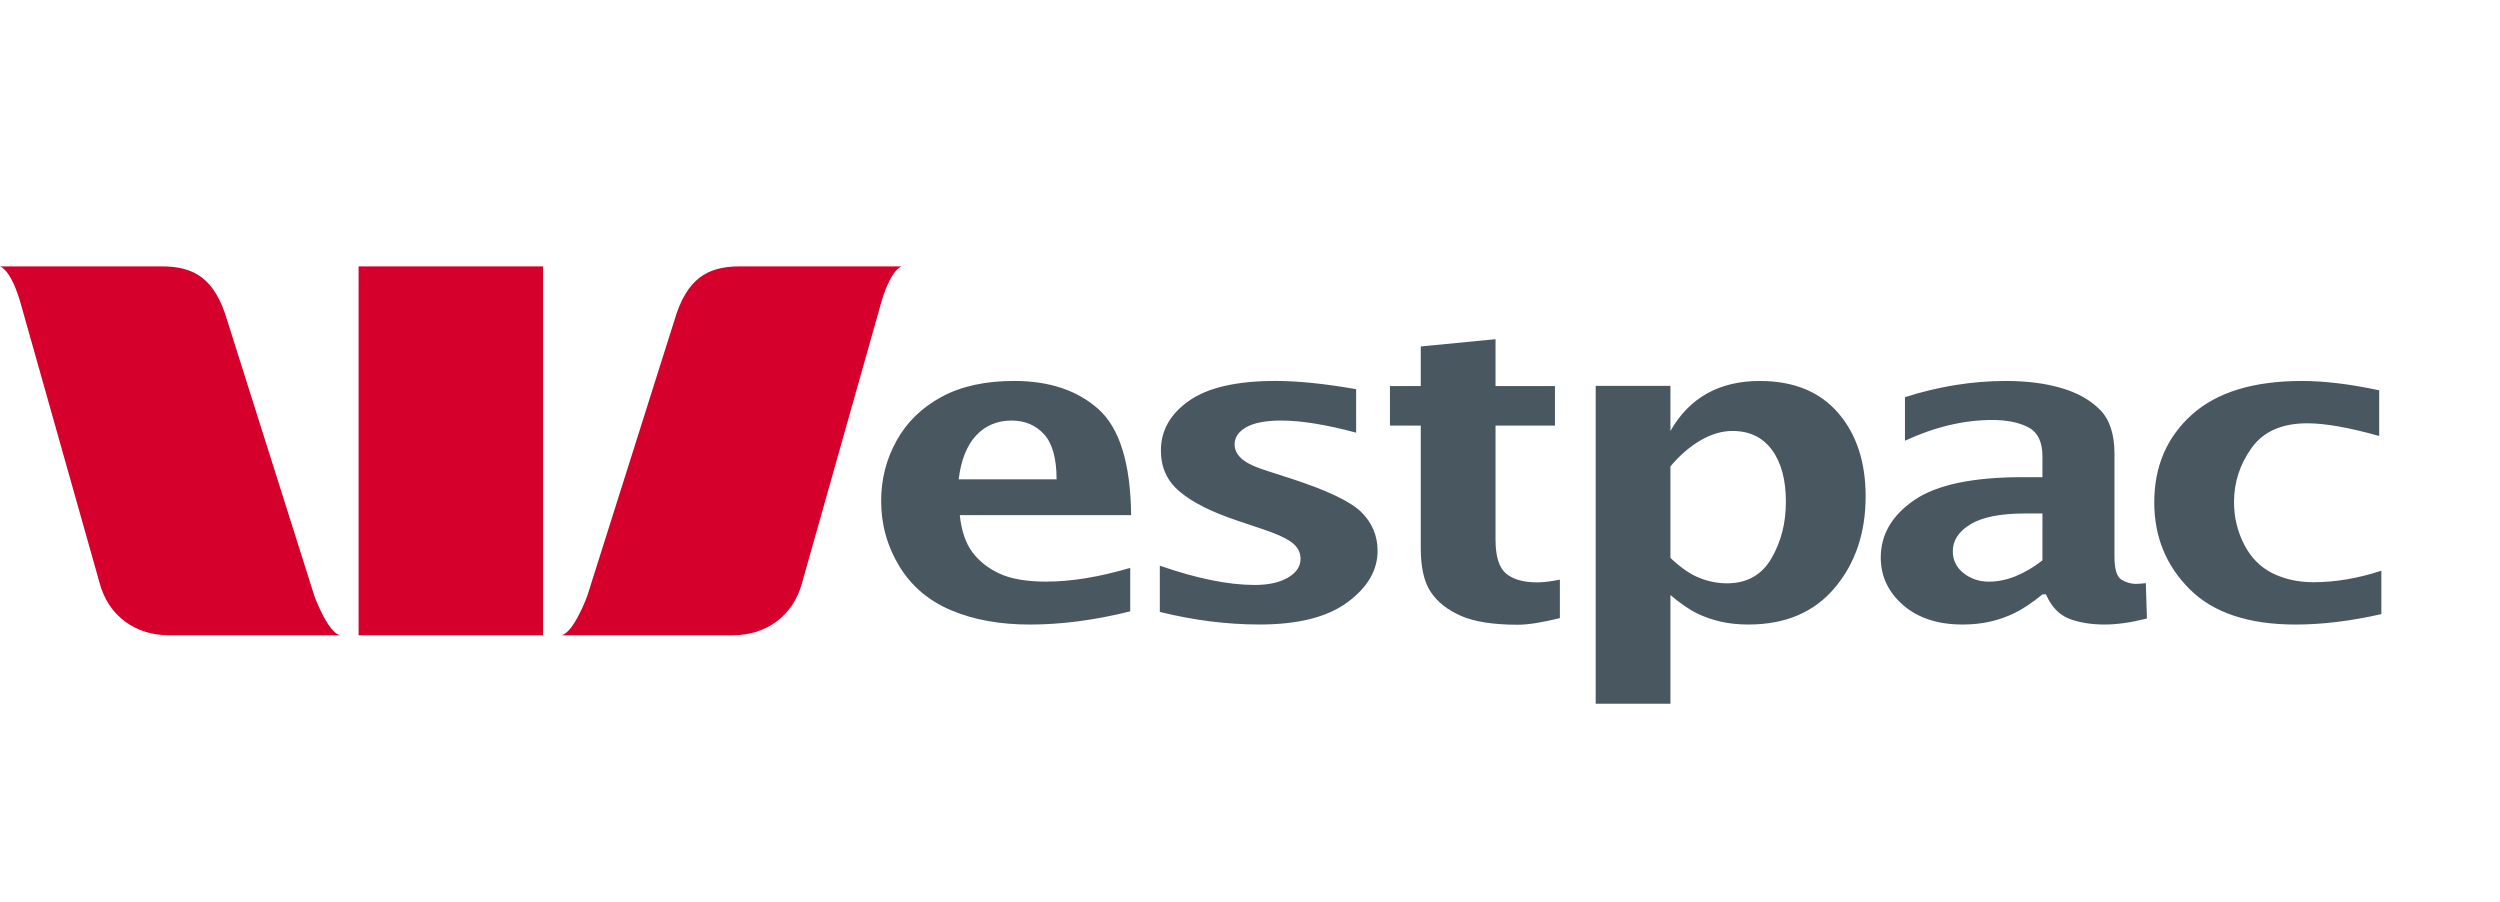
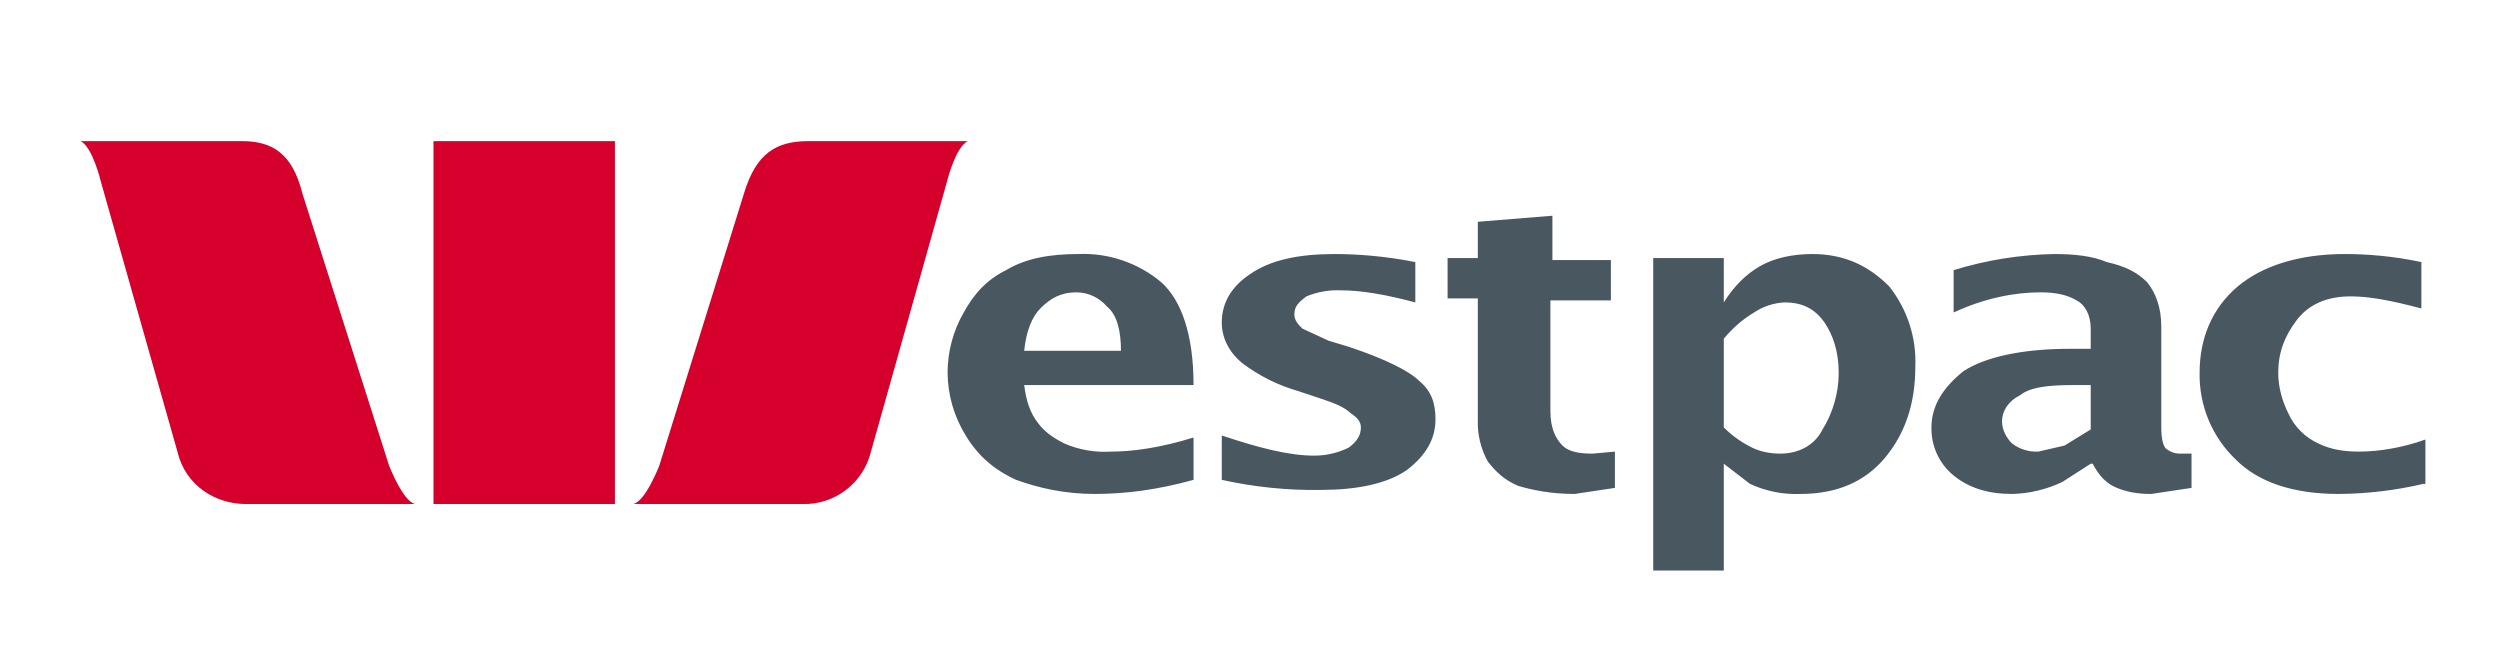
- <svg xmlns="http://www.w3.org/2000/svg" aria-labelledby="title[Filename]" viewBox="0 0 122 44">
-   <g fill="none" fill-rule="evenodd">
-     <path fill="#495761" d="M47.632 21.254C48.083 20.768 48.663 20.523 49.366 20.523 50.012 20.523 50.539 20.745 50.949 21.19 51.355 21.634 51.561 22.367 51.561 23.393L46.783 23.393C46.897 22.457 47.179 21.743 47.632 21.254M55.155 27.713C53.632 28.162 52.264 28.383 51.051 28.383 50.107 28.383 49.352 28.255 48.791 27.999 48.231 27.74 47.785 27.392 47.454 26.951 47.125 26.509 46.919 25.905 46.837 25.137L55.2 25.137C55.171 22.621 54.641 20.9 53.613 19.975 52.585 19.051 51.209 18.59 49.487 18.59 48.083 18.59 46.903 18.849 45.943 19.37 44.986 19.89 44.254 20.6 43.753 21.503 43.251 22.408 43 23.388 43 24.442 43 25.595 43.295 26.658 43.887 27.632 44.478 28.605 45.324 29.321 46.422 29.784 47.519 30.247 48.798 30.478 50.259 30.478 51.801 30.478 53.434 30.263 55.155 29.834L55.155 27.713M56.599 29.861L56.599 27.606C58.405 28.234 59.948 28.546 61.227 28.546 61.908 28.546 62.452 28.425 62.858 28.184 63.265 27.944 63.467 27.638 63.467 27.272 63.467 26.942 63.316 26.67 63.013 26.45 62.709 26.236 62.245 26.028 61.619 25.823L60.387 25.408C59.113 24.982 58.172 24.507 57.564 23.984 56.956 23.478 56.652 22.813 56.652 21.986 56.652 21.006 57.114 20.194 58.031 19.554 58.949 18.912 60.351 18.59 62.238 18.59 63.34 18.59 64.654 18.724 66.179 18.992L66.179 21.114C64.71 20.72 63.493 20.523 62.526 20.523 61.766 20.523 61.197 20.632 60.818 20.847 60.439 21.064 60.248 21.345 60.248 21.686 60.248 21.956 60.372 22.196 60.619 22.408 60.855 22.614 61.293 22.813 61.926 23.008L62.985 23.349C64.734 23.916 65.882 24.46 66.424 24.98 66.959 25.51 67.226 26.143 67.226 26.878 67.226 27.833 66.734 28.671 65.753 29.394 64.774 30.115 63.346 30.476 61.474 30.476 59.883 30.476 58.257 30.273 56.599 29.861M76.122 30.163C75.252 30.378 74.568 30.487 74.069 30.487 72.879 30.487 71.956 30.342 71.3 30.056 70.646 29.77 70.154 29.383 69.827 28.896 69.497 28.411 69.334 27.697 69.334 26.756L69.334 20.77 67.83 20.77 67.83 18.84 69.334 18.84 69.334 16.907 72.982 16.552 72.982 18.84 75.882 18.84 75.882 20.77 72.982 20.77 72.982 26.339C72.982 27.155 73.155 27.704 73.497 27.99 73.841 28.277 74.344 28.419 75.005 28.419 75.316 28.419 75.69 28.375 76.122 28.285L76.122 30.163M81.517 22.76C81.966 22.224 82.452 21.803 82.978 21.494 83.503 21.188 84.024 21.031 84.544 21.031 85.379 21.031 86.02 21.34 86.473 21.958 86.926 22.573 87.152 23.417 87.152 24.488 87.152 25.525 86.915 26.449 86.442 27.255 85.971 28.063 85.248 28.466 84.281 28.466 83.824 28.466 83.374 28.378 82.935 28.203 82.495 28.031 82.023 27.704 81.517 27.226L81.517 22.76zM81.517 34.343L81.517 29.038C82.011 29.455 82.445 29.753 82.817 29.934 83.189 30.113 83.58 30.249 83.99 30.34 84.4 30.433 84.84 30.477 85.319 30.477 87.128 30.477 88.531 29.88 89.536 28.685 90.541 27.491 91.043 26.003 91.043 24.223 91.043 22.537 90.592 21.177 89.695 20.142 88.795 19.108 87.522 18.591 85.88 18.591 84.89 18.591 84.031 18.795 83.302 19.202 82.575 19.609 81.98 20.221 81.517 21.031L81.517 18.831 77.87 18.831 77.87 34.343 81.517 34.343 81.517 34.343zM98.353 28.122C97.916 28.298 97.486 28.385 97.061 28.385 96.588 28.385 96.174 28.246 95.823 27.97 95.472 27.693 95.297 27.337 95.297 26.898 95.297 26.37 95.588 25.931 96.166 25.581 96.746 25.233 97.629 25.058 98.814 25.058L99.671 25.058 99.671 27.348C99.231 27.688 98.79 27.947 98.353 28.122M99.841 29.002C100.105 29.604 100.48 30 100.969 30.19 101.456 30.381 102.037 30.477 102.71 30.477 103.311 30.477 103.998 30.379 104.77 30.184L104.716 28.457C104.513 28.481 104.349 28.493 104.215 28.493 103.99 28.493 103.763 28.426 103.532 28.291 103.3 28.155 103.186 27.776 103.186 27.157L103.186 22.134C103.186 21.185 102.95 20.471 102.478 19.994 102.004 19.518 101.374 19.162 100.585 18.934 99.796 18.704 98.898 18.591 97.895 18.591 96.26 18.591 94.615 18.853 92.962 19.382L92.962 21.507C94.415 20.833 95.838 20.495 97.234 20.495 97.939 20.495 98.523 20.614 98.983 20.853 99.441 21.095 99.671 21.563 99.671 22.263L99.671 23.286 98.7 23.286C96.263 23.286 94.499 23.66 93.412 24.408 92.326 25.154 91.781 26.089 91.781 27.207 91.781 28.121 92.147 28.896 92.873 29.528 93.6 30.16 94.567 30.477 95.775 30.477 96.245 30.477 96.686 30.431 97.105 30.338 97.525 30.244 97.927 30.103 98.312 29.916 98.698 29.731 99.154 29.424 99.68 29.002L99.841 29.002M116.21 29.968C114.715 30.308 113.32 30.478 112.029 30.478 109.736 30.478 108.013 29.905 106.859 28.755 105.707 27.607 105.128 26.194 105.128 24.517 105.128 22.767 105.737 21.34 106.957 20.241 108.178 19.142 109.97 18.591 112.335 18.591 113.425 18.591 114.681 18.742 116.104 19.047L116.104 21.276C114.636 20.864 113.468 20.657 112.599 20.657 111.356 20.657 110.45 21.058 109.879 21.86 109.304 22.659 109.02 23.539 109.02 24.499 109.02 25.239 109.186 25.931 109.515 26.572 109.844 27.214 110.306 27.68 110.899 27.974 111.491 28.267 112.158 28.412 112.898 28.412 113.971 28.412 115.075 28.224 116.21 27.85L116.21 29.968" />
-     <path fill="#D5002B" d="M28.654,29.097 L32.91,15.636 C33.511,13.581 34.534,13 36.094,13 L44,13 C43.378,13.259 42.967,14.893 42.967,14.893 L39.15,28.41 C38.71,30.107 37.334,31 35.775,31 L27.395,31 C27.994,30.89 28.654,29.097 28.654,29.097 Z M15.346,29.097 C15.346,29.097 16.003,30.89 16.605,31 L8.225,31 C6.665,31 5.288,30.107 4.85,28.41 L1.033,14.893 C1.033,14.893 0.622,13.259 -0,13 L7.906,13 C9.465,13 10.486,13.581 11.088,15.636 L15.346,29.097 Z M17.5,31 L17.5,13.001 L26.5,13.001 L26.5,31 L17.5,31 Z" />
+ <svg xmlns="http://www.w3.org/2000/svg" viewBox="0 0 124 32">
+   <g fill="none">
+     <path d="M51.6 15.3c.5-.5 1-.8 1.8-.8a2 2 0 0 1 1.5.7c.5.4.7 1.2.7 2.2h-4.8c.1-1 .4-1.7.8-2.1zm7.6 6.4c-1.6.5-3 .7-4.1.7a5 5 0 0 1-2.3-.4c-.6-.3-1-.6-1.3-1-.4-.5-.6-1.1-.7-1.9h8.4c0-2.5-.6-4.2-1.6-5.1a6 6 0 0 0-4.1-1.4c-1.4 0-2.6.2-3.6.8-1 .5-1.6 1.2-2.1 2.1a6 6 0 0 0-.8 3 6 6 0 0 0 .9 3.1c.6 1 1.4 1.7 2.5 2.2 1.1.4 2.4.7 3.9.7s3.1-.2 4.9-.7v-2zm1.4 2.2v-2.3c1.8.6 3.3 1 4.6 1 .7 0 1.3-.2 1.7-.4.4-.3.6-.6.6-1 0-.3-.2-.5-.5-.7-.3-.3-.8-.5-1.4-.7l-1.2-.4a8.5 8.5 0 0 1-2.8-1.4c-.6-.5-1-1.2-1-2 0-1 .5-1.8 1.4-2.4 1-.7 2.4-1 4.2-1 1.1 0 2.5.1 4 .4v2c-1.5-.4-2.7-.6-3.7-.6a4 4 0 0 0-1.7.3c-.4.3-.6.5-.6.9 0 .3.2.5.4.7l1.3.6 1 .3c1.8.6 3 1.2 3.5 1.7.6.5.8 1.1.8 1.9 0 1-.5 1.8-1.4 2.5-1 .7-2.5 1-4.3 1a21 21 0 0 1-4.9-.5zm19.5.3l-2 .3c-1.2 0-2.1-.2-2.8-.4-.7-.3-1.1-.7-1.5-1.2a4 4 0 0 1-.5-2.1v-6h-1.5v-2h1.5V11l3.7-.3v2.2h2.9v2h-3v5.5c0 .9.3 1.4.6 1.7.3.3.8.4 1.5.4l1.1-.1v1.9zm5.4-7.4c.5-.6 1-1 1.5-1.3a3 3 0 0 1 1.5-.5c.9 0 1.5.3 2 1 .4.6.7 1.4.7 2.5 0 1-.3 2-.8 2.8-.4.8-1.2 1.2-2.1 1.2-.5 0-1-.1-1.4-.3-.4-.2-.9-.5-1.4-1v-4.4zm0 11.5V23l1.3 1a5.4 5.4 0 0 0 2.5.5c1.8 0 3.2-.6 4.2-1.8 1-1.2 1.5-2.7 1.5-4.5a6 6 0 0 0-1.3-4c-1-1-2.2-1.6-3.8-1.6-1 0-1.9.2-2.6.6-.7.4-1.3 1-1.8 1.8v-2.2H82v15.5h3.6zm16.9-6.2l-1.3.3a2 2 0 0 1-1.3-.4c-.3-.3-.5-.7-.5-1.1 0-.5.3-1 .9-1.3.5-.4 1.4-.5 2.6-.5h.9v2.2l-1.3.8zm1.4.9c.3.6.7 1 1.2 1.2.5.2 1 .3 1.7.3l2-.3v-1.7h-.5c-.2 0-.4 0-.7-.2-.2-.1-.3-.5-.3-1.1v-5c0-1-.3-1.7-.7-2.2-.5-.5-1.1-.8-2-1-.7-.3-1.6-.4-2.6-.4a18 18 0 0 0-5 .8v2.1c1.5-.7 3-1 4.3-1 .7 0 1.3.1 1.8.4.4.2.7.7.7 1.4v1h-1c-2.4 0-4.2.4-5.3 1.1-1 .8-1.6 1.7-1.6 2.8a3 3 0 0 0 1 2.3c.8.7 1.8 1 3 1a6.1 6.1 0 0 0 2.5-.6l1.4-.9h.1zm16.4 1a19 19 0 0 1-4.2.5c-2.3 0-4-.6-5.1-1.7a5.8 5.8 0 0 1-1.8-4.3c0-1.7.6-3.2 1.9-4.3 1.2-1 3-1.6 5.3-1.6 1.1 0 2.4.1 3.8.4v2.3c-1.5-.4-2.6-.6-3.5-.6-1.2 0-2.1.4-2.7 1.2-.6.8-.9 1.6-.9 2.6 0 .7.2 1.4.5 2A3 3 0 0 0 115 22c.6.3 1.3.4 2 .4 1 0 2.2-.2 3.3-.6V24z" fill="#495761" />
+     <path d="M32.7 23.1l4.2-13.5c.6-2 1.6-2.6 3.2-2.6H48c-.6.3-1 1.9-1 1.9l-3.8 13.5a3.4 3.4 0 0 1-3.4 2.6h-8.4c.6-.1 1.3-1.9 1.3-1.9zm-13.4 0s.7 1.8 1.3 1.9h-8.4c-1.5 0-3-.9-3.4-2.6L5 9s-.4-1.7-1-2h8c1.5 0 2.5.6 3 2.6l4.3 13.5zm2.2 1.9V7h9v18h-9z" fill="#D5002B" />
  </g>
</svg>
